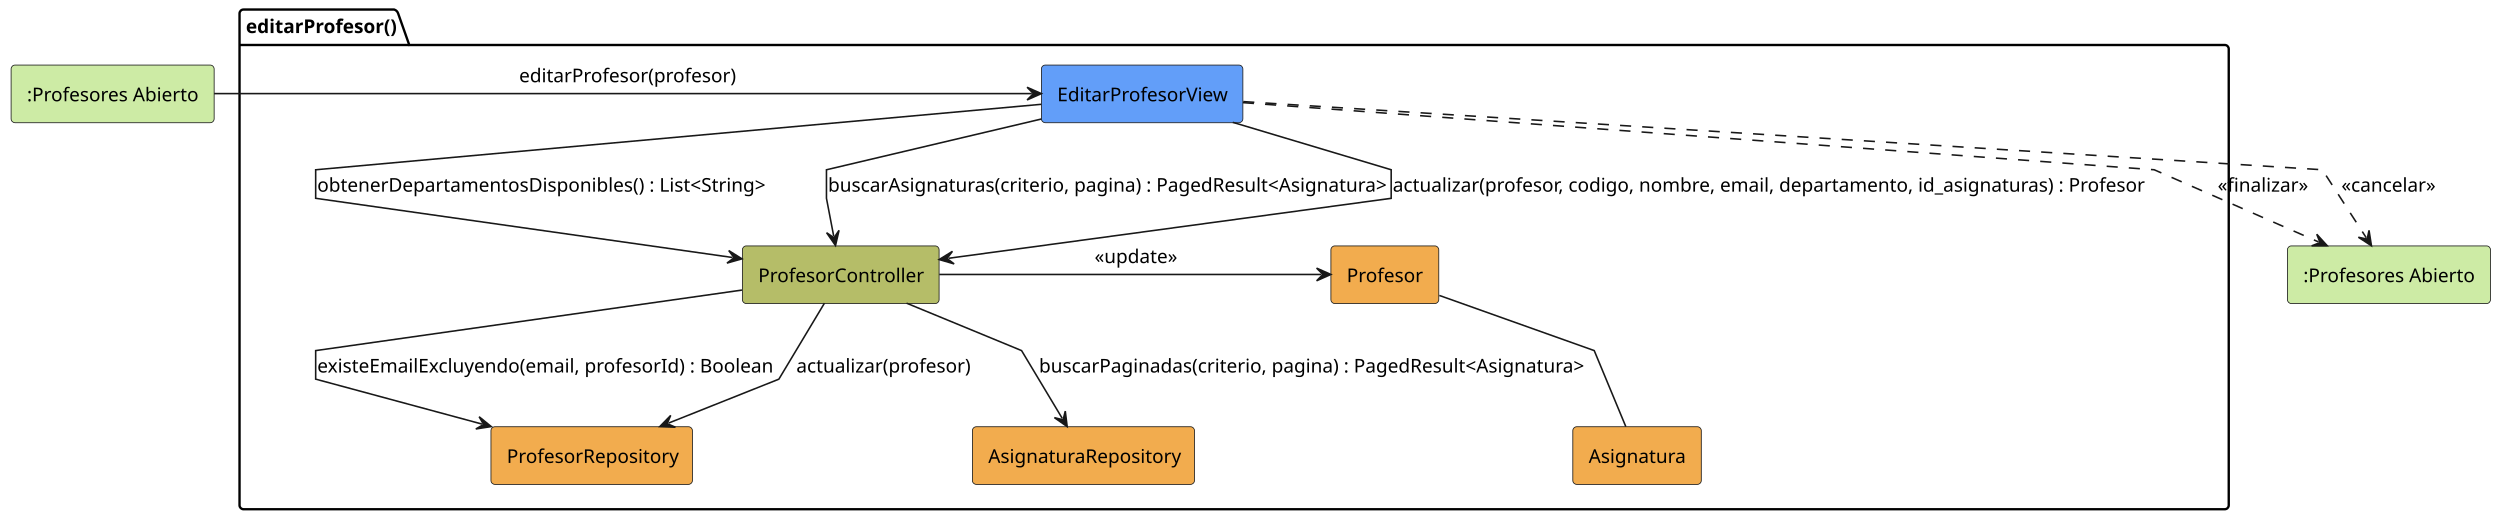
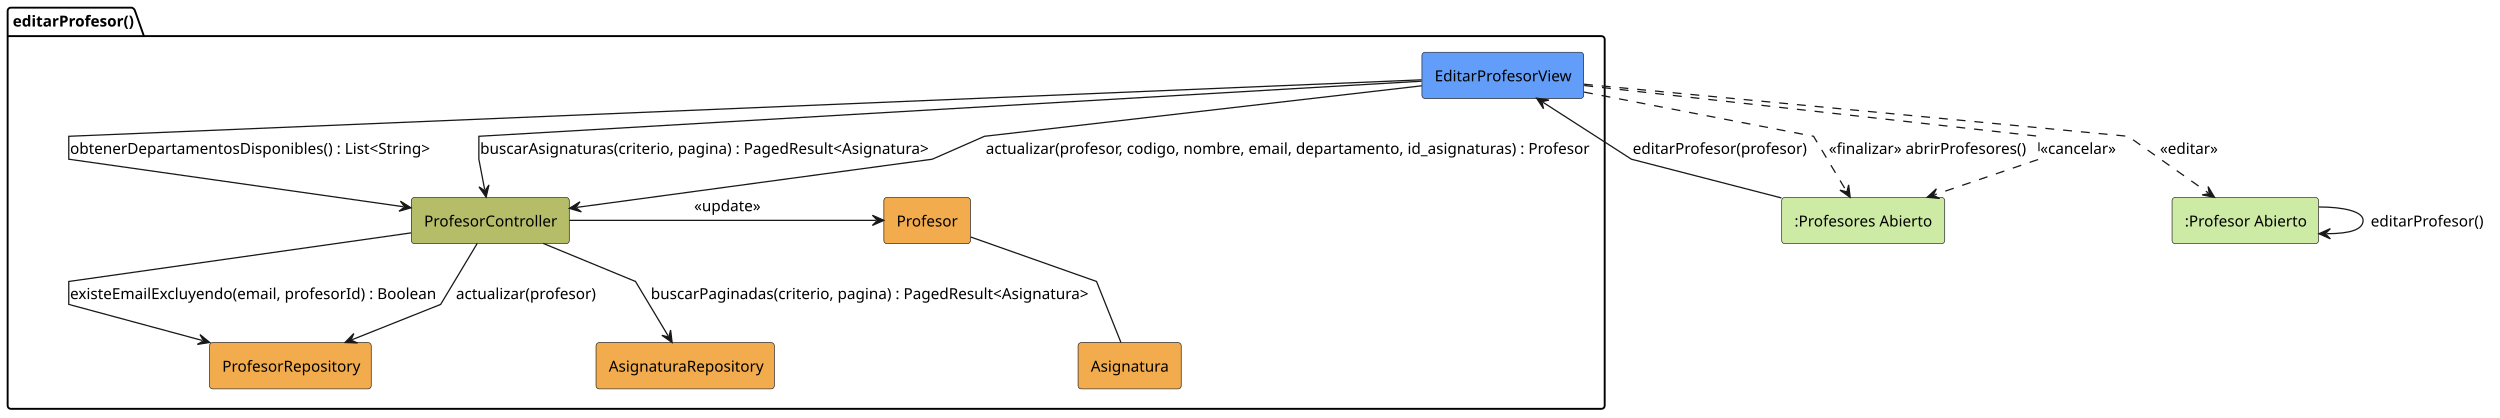
- <svg xmlns="http://www.w3.org/2000/svg" contentStyleType="text/css" height="328px" preserveAspectRatio="none" style="width:1576px;height:328px;background:#FFFFFF;" version="1.1" viewBox="0 0 1576 328" width="1576px" zoomAndPan="magnify">
+ <svg xmlns="http://www.w3.org/2000/svg" contentStyleType="text/css" height="328px" preserveAspectRatio="none" style="width:1963px;height:328px;background:#FFFFFF;" version="1.1" viewBox="0 0 1963 328" width="1963px" zoomAndPan="magnify">
  <defs />
  <g>
    <g id="cluster_editarProfesor">
-       <path d="M153.5,6.016 L248.5,6.016 A3.75,3.75 0 0 1 251,8.516 L258,28.36 L1402.5,28.36 A2.5,2.5 0 0 1 1405,30.86 L1405,318.516 A2.5,2.5 0 0 1 1402.5,321.016 L153.5,321.016 A2.5,2.5 0 0 1 151,318.516 L151,8.516 A2.5,2.5 0 0 1 153.5,6.016 " fill="none" style="stroke:#000000;stroke-width:1.5;" />
-       <line style="stroke:#000000;stroke-width:1.5;" x1="151" x2="258" y1="28.36" y2="28.36" />
-       <text fill="#000000" font-family="sans-serif" font-size="12" font-weight="bold" lengthAdjust="spacing" textLength="94" x="155" y="20.844">editarProfesor()</text>
+       <path d="M8.5,6.016 L103.5,6.016 A3.75,3.75 0 0 1 106,8.516 L113,28.36 L1257.5,28.36 A2.5,2.5 0 0 1 1260,30.86 L1260,318.516 A2.5,2.5 0 0 1 1257.5,321.016 L8.5,321.016 A2.5,2.5 0 0 1 6,318.516 L6,8.516 A2.5,2.5 0 0 1 8.5,6.016 " fill="none" style="stroke:#000000;stroke-width:1.5;" />
+       <line style="stroke:#000000;stroke-width:1.5;" x1="6" x2="113" y1="28.36" y2="28.36" />
+       <text fill="#000000" font-family="sans-serif" font-size="12" font-weight="bold" lengthAdjust="spacing" textLength="94" x="10" y="20.844">editarProfesor()</text>
    </g>
    <g id="elem_EditarProfesorView">
-       <rect fill="#629EF9" height="36.344" rx="2.5" ry="2.5" style="stroke:#181818;stroke-width:0.5;" width="127" x="656.5" y="41.016" />
-       <text fill="#000000" font-family="sans-serif" font-size="12" lengthAdjust="spacing" textLength="107" x="666.5" y="63.844">EditarProfesorView</text>
+       <rect fill="#629EF9" height="36.344" rx="2.5" ry="2.5" style="stroke:#181818;stroke-width:0.5;" width="127" x="1116.5" y="41.016" />
+       <text fill="#000000" font-family="sans-serif" font-size="12" lengthAdjust="spacing" textLength="107" x="1126.5" y="63.844">EditarProfesorView</text>
    </g>
    <g id="elem_ProfesorController">
-       <rect fill="#B5BD68" height="36.344" rx="2.5" ry="2.5" style="stroke:#181818;stroke-width:0.5;" width="124" x="468" y="155.016" />
-       <text fill="#000000" font-family="sans-serif" font-size="12" lengthAdjust="spacing" textLength="104" x="478" y="177.844">ProfesorController</text>
+       <rect fill="#B5BD68" height="36.344" rx="2.5" ry="2.5" style="stroke:#181818;stroke-width:0.5;" width="124" x="323" y="155.016" />
+       <text fill="#000000" font-family="sans-serif" font-size="12" lengthAdjust="spacing" textLength="104" x="333" y="177.844">ProfesorController</text>
    </g>
    <g id="elem_ProfesorRepository">
-       <rect fill="#F2AC4E" height="36.344" rx="2.5" ry="2.5" style="stroke:#181818;stroke-width:0.5;" width="127" x="309.5" y="269.016" />
-       <text fill="#000000" font-family="sans-serif" font-size="12" lengthAdjust="spacing" textLength="107" x="319.5" y="291.844">ProfesorRepository</text>
+       <rect fill="#F2AC4E" height="36.344" rx="2.5" ry="2.5" style="stroke:#181818;stroke-width:0.5;" width="127" x="164.5" y="269.016" />
+       <text fill="#000000" font-family="sans-serif" font-size="12" lengthAdjust="spacing" textLength="107" x="174.5" y="291.844">ProfesorRepository</text>
    </g>
    <g id="elem_AsignaturaRepository">
-       <rect fill="#F2AC4E" height="36.344" rx="2.5" ry="2.5" style="stroke:#181818;stroke-width:0.5;" width="140" x="613" y="269.016" />
-       <text fill="#000000" font-family="sans-serif" font-size="12" lengthAdjust="spacing" textLength="120" x="623" y="291.844">AsignaturaRepository</text>
+       <rect fill="#F2AC4E" height="36.344" rx="2.5" ry="2.5" style="stroke:#181818;stroke-width:0.5;" width="140" x="468" y="269.016" />
+       <text fill="#000000" font-family="sans-serif" font-size="12" lengthAdjust="spacing" textLength="120" x="478" y="291.844">AsignaturaRepository</text>
    </g>
    <g id="elem_Profesor">
-       <rect fill="#F2AC4E" height="36.344" rx="2.5" ry="2.5" style="stroke:#181818;stroke-width:0.5;" width="68" x="839" y="155.016" />
-       <text fill="#000000" font-family="sans-serif" font-size="12" lengthAdjust="spacing" textLength="48" x="849" y="177.844">Profesor</text>
+       <rect fill="#F2AC4E" height="36.344" rx="2.5" ry="2.5" style="stroke:#181818;stroke-width:0.5;" width="68" x="694" y="155.016" />
+       <text fill="#000000" font-family="sans-serif" font-size="12" lengthAdjust="spacing" textLength="48" x="704" y="177.844">Profesor</text>
    </g>
    <g id="elem_Asignatura">
-       <rect fill="#F2AC4E" height="36.344" rx="2.5" ry="2.5" style="stroke:#181818;stroke-width:0.5;" width="81" x="991.5" y="269.016" />
-       <text fill="#000000" font-family="sans-serif" font-size="12" lengthAdjust="spacing" textLength="61" x="1001.5" y="291.844">Asignatura</text>
+       <rect fill="#F2AC4E" height="36.344" rx="2.5" ry="2.5" style="stroke:#181818;stroke-width:0.5;" width="81" x="846.5" y="269.016" />
+       <text fill="#000000" font-family="sans-serif" font-size="12" lengthAdjust="spacing" textLength="61" x="856.5" y="291.844">Asignatura</text>
    </g>
    <g id="elem_ProfesoresAbierto">
-       <rect fill="#CDEBA5" height="36.344" rx="2.5" ry="2.5" style="stroke:#181818;stroke-width:0.5;" width="128" x="7" y="41.016" />
-       <text fill="#000000" font-family="sans-serif" font-size="12" lengthAdjust="spacing" textLength="108" x="17" y="63.844">:Profesores Abierto</text>
+       <rect fill="#CDEBA5" height="36.344" rx="2.5" ry="2.5" style="stroke:#181818;stroke-width:0.5;" width="128" x="1399" y="155.016" />
+       <text fill="#000000" font-family="sans-serif" font-size="12" lengthAdjust="spacing" textLength="108" x="1409" y="177.844">:Profesores Abierto</text>
    </g>
-     <g id="elem_ProfesoresAbiertoSalida">
-       <rect fill="#CDEBA5" height="36.344" rx="2.5" ry="2.5" style="stroke:#181818;stroke-width:0.5;" width="128" x="1442" y="155.016" />
-       <text fill="#000000" font-family="sans-serif" font-size="12" lengthAdjust="spacing" textLength="108" x="1452" y="177.844">:Profesores Abierto</text>
+     <g id="elem_ProfesorAbierto">
+       <rect fill="#CDEBA5" height="36.344" rx="2.5" ry="2.5" style="stroke:#181818;stroke-width:0.5;" width="115" x="1705.5" y="155.016" />
+       <text fill="#000000" font-family="sans-serif" font-size="12" lengthAdjust="spacing" textLength="95" x="1715.5" y="177.844">:Profesor Abierto</text>
    </g>
    <g id="link_ProfesoresAbierto_EditarProfesorView">
-       <path d="M135,59.016 C259.4,59.016 526.46,59.016 650.47,59.016 " fill="none" id="ProfesoresAbierto-to-EditarProfesorView" style="stroke:#181818;stroke-width:1.0;" />
-       <polygon fill="#181818" points="656.47,59.016,647.47,55.016,651.47,59.016,647.47,63.016,656.47,59.016" style="stroke:#181818;stroke-width:1.0;" />
-       <text fill="#000000" font-family="sans-serif" font-size="12" lengthAdjust="spacing" textLength="137" x="327.25" y="51.844">editarProfesor(profesor)</text>
+       <path d="M1398.83,155.446 C1346.43,141.916 1281,125.016 1281,125.016 C1281,125.016 1241.505,99.604 1211.585,80.344 " fill="none" id="ProfesoresAbierto-to-EditarProfesorView" style="stroke:#181818;stroke-width:1.0;" />
+       <polygon fill="#181818" points="1206.54,77.096,1211.943,85.331,1210.744,79.802,1216.273,78.604,1206.54,77.096" style="stroke:#181818;stroke-width:1.0;" />
+       <text fill="#000000" font-family="sans-serif" font-size="12" lengthAdjust="spacing" textLength="137" x="1282" y="120.844">editarProfesor(profesor)</text>
+     </g>
+     <g id="link_EditarProfesorView_ProfesoresAbierto">
+       <path d="M1243.79,72.306 C1316.08,86.226 1424,107.016 1424,107.016 C1424,107.016 1438.114,130.53 1449.664,149.79 " fill="none" id="EditarProfesorView-to-ProfesoresAbierto" style="stroke:#181818;stroke-width:1.0;stroke-dasharray:7.0,7.0;" />
+       <polygon fill="#181818" points="1452.75,154.936,1451.552,145.16,1450.178,150.648,1444.691,149.275,1452.75,154.936" style="stroke:#181818;stroke-width:1.0;" />
+       <text fill="#000000" font-family="sans-serif" font-size="12" lengthAdjust="spacing" textLength="156" x="1436" y="120.844">«finalizar» abrirProfesores()</text>
+     </g>
+     <g id="link_EditarProfesorView_ProfesoresAbierto">
+       <path d="M1243.94,67.156 C1361.71,80.306 1601,107.016 1601,107.016 C1601,107.016 1601,125.016 1601,125.016 C1601,125.016 1558.35,139.542 1518.89,152.982 " fill="none" id="EditarProfesorView-to-ProfesoresAbierto-1" style="stroke:#181818;stroke-width:1.0;stroke-dasharray:7.0,7.0;" />
+       <polygon fill="#181818" points="1513.21,154.916,1523.019,155.801,1517.943,153.304,1520.44,148.228,1513.21,154.916" style="stroke:#181818;stroke-width:1.0;" />
+       <text fill="#000000" font-family="sans-serif" font-size="12" lengthAdjust="spacing" textLength="60" x="1602" y="120.844">«cancelar»</text>
    </g>
    <g id="link_EditarProfesorView_ProfesorController">
-       <path d="M656.38,65.756 C517.39,78.296 199,107.016 199,107.016 C199,107.016 199,125.016 199,125.016 C199,125.016 365.92,148.712 461.8,162.332 " fill="none" id="EditarProfesorView-to-ProfesorController" style="stroke:#181818;stroke-width:1.0;" />
-       <polygon fill="#181818" points="467.74,163.176,459.392,157.95,462.79,162.473,458.267,165.87,467.74,163.176" style="stroke:#181818;stroke-width:1.0;" />
-       <text fill="#000000" font-family="sans-serif" font-size="12" lengthAdjust="spacing" textLength="280" x="200" y="120.844">obtenerDepartamentosDisponibles() : List&lt;String&gt;</text>
+       <path d="M1116.24,62.676 C878.04,72.616 54,107.016 54,107.016 C54,107.016 54,125.016 54,125.016 C54,125.016 220.92,148.712 316.8,162.332 " fill="none" id="EditarProfesorView-to-ProfesorController" style="stroke:#181818;stroke-width:1.0;" />
+       <polygon fill="#181818" points="322.74,163.176,314.392,157.95,317.79,162.473,313.267,165.87,322.74,163.176" style="stroke:#181818;stroke-width:1.0;" />
+       <text fill="#000000" font-family="sans-serif" font-size="12" lengthAdjust="spacing" textLength="280" x="55" y="120.844">obtenerDepartamentosDisponibles() : List&lt;String&gt;</text>
    </g>
    <g id="link_EditarProfesorView_ProfesorController">
-       <path d="M656.49,75.016 C598.25,88.776 521,107.016 521,107.016 C521,107.016 521,125.016 521,125.016 C521,125.016 523.001,135.473 525.572,148.893 " fill="none" id="EditarProfesorView-to-ProfesorController-1" style="stroke:#181818;stroke-width:1.0;" />
-       <polygon fill="#181818" points="526.7,154.786,528.936,145.194,525.76,149.875,521.079,146.699,526.7,154.786" style="stroke:#181818;stroke-width:1.0;" />
-       <text fill="#000000" font-family="sans-serif" font-size="12" lengthAdjust="spacing" textLength="350" x="522" y="120.844">buscarAsignaturas(criterio, pagina) : PagedResult&lt;Asignatura&gt;</text>
+       <path d="M1116.24,63.746 C926.08,74.856 376,107.016 376,107.016 C376,107.016 376,125.016 376,125.016 C376,125.016 378.002,135.473 380.572,148.893 " fill="none" id="EditarProfesorView-to-ProfesorController-1" style="stroke:#181818;stroke-width:1.0;" />
+       <polygon fill="#181818" points="381.7,154.786,383.936,145.194,380.76,149.875,376.079,146.699,381.7,154.786" style="stroke:#181818;stroke-width:1.0;" />
+       <text fill="#000000" font-family="sans-serif" font-size="12" lengthAdjust="spacing" textLength="350" x="377" y="120.844">buscarAsignaturas(criterio, pagina) : PagedResult&lt;Asignatura&gt;</text>
    </g>
    <g id="link_EditarProfesorView_ProfesorController">
-       <path d="M777.12,77.116 C822.01,90.556 877,107.016 877,107.016 C877,107.016 877,125.016 877,125.016 C877,125.016 697.796,149.291 597.986,162.811 " fill="none" id="EditarProfesorView-to-ProfesorController-2" style="stroke:#181818;stroke-width:1.0;" />
-       <polygon fill="#181818" points="592.04,163.616,601.495,166.372,596.995,162.945,600.422,158.444,592.04,163.616" style="stroke:#181818;stroke-width:1.0;" />
-       <text fill="#000000" font-family="sans-serif" font-size="12" lengthAdjust="spacing" textLength="471" x="878" y="120.844">actualizar(profesor, codigo, nombre, email, departamento, id_asignaturas) : Profesor</text>
+       <path d="M1116.41,67.356 C1001.94,80.576 773,107.016 773,107.016 C773,107.016 732,125.016 732,125.016 C732,125.016 552.796,149.291 452.986,162.811 " fill="none" id="EditarProfesorView-to-ProfesorController-2" style="stroke:#181818;stroke-width:1.0;" />
+       <polygon fill="#181818" points="447.04,163.616,456.495,166.372,451.995,162.945,455.422,158.444,447.04,163.616" style="stroke:#181818;stroke-width:1.0;" />
+       <text fill="#000000" font-family="sans-serif" font-size="12" lengthAdjust="spacing" textLength="471" x="774" y="120.844">actualizar(profesor, codigo, nombre, email, departamento, id_asignaturas) : Profesor</text>
    </g>
    <g id="link_ProfesorController_AsignaturaRepository">
-       <path d="M571.48,191.116 C604.07,204.556 644,221.016 644,221.016 C644,221.016 658.114,244.53 669.664,263.79 " fill="none" id="ProfesorController-to-AsignaturaRepository" style="stroke:#181818;stroke-width:1.0;" />
-       <polygon fill="#181818" points="672.75,268.936,671.552,259.16,670.178,264.648,664.691,263.275,672.75,268.936" style="stroke:#181818;stroke-width:1.0;" />
-       <text fill="#000000" font-family="sans-serif" font-size="12" lengthAdjust="spacing" textLength="341" x="655" y="234.844">buscarPaginadas(criterio, pagina) : PagedResult&lt;Asignatura&gt;</text>
+       <path d="M426.48,191.116 C459.07,204.556 499,221.016 499,221.016 C499,221.016 513.114,244.53 524.664,263.79 " fill="none" id="ProfesorController-to-AsignaturaRepository" style="stroke:#181818;stroke-width:1.0;" />
+       <polygon fill="#181818" points="527.75,268.936,526.552,259.16,525.178,264.648,519.691,263.275,527.75,268.936" style="stroke:#181818;stroke-width:1.0;" />
+       <text fill="#000000" font-family="sans-serif" font-size="12" lengthAdjust="spacing" textLength="341" x="511" y="234.844">buscarPaginadas(criterio, pagina) : PagedResult&lt;Asignatura&gt;</text>
    </g>
    <g id="link_ProfesorController_ProfesorRepository">
-       <path d="M467.74,182.856 C371.86,196.476 199,221.016 199,221.016 C199,221.016 199,239.016 199,239.016 C199,239.016 254.148,253.911 303.898,267.351 " fill="none" id="ProfesorController-to-ProfesorRepository" style="stroke:#181818;stroke-width:1.0;" />
-       <polygon fill="#181818" points="309.69,268.916,302.045,262.707,304.863,267.612,299.958,270.43,309.69,268.916" style="stroke:#181818;stroke-width:1.0;" />
-       <text fill="#000000" font-family="sans-serif" font-size="12" lengthAdjust="spacing" textLength="286" x="200" y="234.844">existeEmailExcluyendo(email, profesorId) : Boolean</text>
+       <path d="M322.74,182.856 C226.86,196.476 54,221.016 54,221.016 C54,221.016 54,239.016 54,239.016 C54,239.016 109.148,253.911 158.898,267.351 " fill="none" id="ProfesorController-to-ProfesorRepository" style="stroke:#181818;stroke-width:1.0;" />
+       <polygon fill="#181818" points="164.69,268.916,157.045,262.707,159.863,267.612,154.958,270.43,164.69,268.916" style="stroke:#181818;stroke-width:1.0;" />
+       <text fill="#000000" font-family="sans-serif" font-size="12" lengthAdjust="spacing" textLength="286" x="55" y="234.844">existeEmailExcluyendo(email, profesorId) : Boolean</text>
    </g>
    <g id="link_ProfesorController_ProfesorRepository">
-       <path d="M519.75,191.096 C508.2,210.356 491,239.016 491,239.016 C491,239.016 455.244,253.256 421.504,266.696 " fill="none" id="ProfesorController-to-ProfesorRepository-1" style="stroke:#181818;stroke-width:1.0;" />
-       <polygon fill="#181818" points="415.93,268.916,425.771,269.301,420.575,267.066,422.811,261.869,415.93,268.916" style="stroke:#181818;stroke-width:1.0;" />
-       <text fill="#000000" font-family="sans-serif" font-size="12" lengthAdjust="spacing" textLength="111" x="502" y="234.844">actualizar(profesor)</text>
+       <path d="M374.75,191.096 C363.2,210.356 346,239.016 346,239.016 C346,239.016 310.244,253.256 276.504,266.696 " fill="none" id="ProfesorController-to-ProfesorRepository-1" style="stroke:#181818;stroke-width:1.0;" />
+       <polygon fill="#181818" points="270.93,268.916,280.771,269.301,275.575,267.066,277.811,261.869,270.93,268.916" style="stroke:#181818;stroke-width:1.0;" />
+       <text fill="#000000" font-family="sans-serif" font-size="12" lengthAdjust="spacing" textLength="111" x="358" y="234.844">actualizar(profesor)</text>
    </g>
    <g id="link_ProfesorController_Profesor">
-       <path d="M592.11,173.016 C664.51,173.016 775.54,173.016 832.98,173.016 " fill="none" id="ProfesorController-to-Profesor" style="stroke:#181818;stroke-width:1.0;" />
-       <polygon fill="#181818" points="838.98,173.016,829.98,169.016,833.98,173.016,829.98,177.016,838.98,173.016" style="stroke:#181818;stroke-width:1.0;" />
-       <text fill="#000000" font-family="sans-serif" font-size="12" lengthAdjust="spacing" textLength="51" x="690" y="165.844">«update»</text>
+       <path d="M447.11,173.016 C519.51,173.016 630.54,173.016 687.98,173.016 " fill="none" id="ProfesorController-to-Profesor" style="stroke:#181818;stroke-width:1.0;" />
+       <polygon fill="#181818" points="693.98,173.016,684.98,169.016,688.98,173.016,684.98,177.016,693.98,173.016" style="stroke:#181818;stroke-width:1.0;" />
+       <text fill="#000000" font-family="sans-serif" font-size="12" lengthAdjust="spacing" textLength="51" x="545" y="165.844">«update»</text>
    </g>
    <g id="link_Profesor_Asignatura">
-       <path d="M907.34,186.246 C946.45,200.166 1005,221.016 1005,221.016 C1005,221.016 1016.91,249.676 1024.91,268.936 " fill="none" id="Profesor-Asignatura" style="stroke:#181818;stroke-width:1.0;" />
+       <path d="M762.25,186.116 C801.66,200.046 861,221.016 861,221.016 C861,221.016 872.47,249.676 880.17,268.936 " fill="none" id="Profesor-Asignatura" style="stroke:#181818;stroke-width:1.0;" />
    </g>
-     <g id="link_EditarProfesorView_ProfesoresAbiertoSalida">
-       <path d="M783.51,64.696 C944.88,76.586 1358,107.016 1358,107.016 C1358,107.016 1417.766,133.263 1461.617,152.523 " fill="none" id="EditarProfesorView-to-ProfesoresAbiertoSalida" style="stroke:#181818;stroke-width:1.0;stroke-dasharray:7.0,7.0;" />
-       <polygon fill="#181818" points="1467.11,154.936,1460.478,147.654,1462.532,152.925,1457.261,154.979,1467.11,154.936" style="stroke:#181818;stroke-width:1.0;" />
-       <text fill="#000000" font-family="sans-serif" font-size="12" lengthAdjust="spacing" textLength="57" x="1398" y="120.844">«finalizar»</text>
+     <g id="link_EditarProfesorView_ProfesorAbierto">
+       <path d="M1243.69,66.116 C1376.54,78.826 1671,107.016 1671,107.016 C1671,107.016 1706.67,132.214 1733.93,151.474 " fill="none" id="EditarProfesorView-to-ProfesorAbierto" style="stroke:#181818;stroke-width:1.0;stroke-dasharray:7.0,7.0;" />
+       <polygon fill="#181818" points="1738.83,154.936,1733.788,146.476,1734.746,152.051,1729.171,153.01,1738.83,154.936" style="stroke:#181818;stroke-width:1.0;" />
+       <text fill="#000000" font-family="sans-serif" font-size="12" lengthAdjust="spacing" textLength="45" x="1696" y="120.844">«editar»</text>
    </g>
-     <g id="link_EditarProfesorView_ProfesoresAbiertoSalida">
-       <path d="M783.75,64.046 C963.95,75.426 1464,107.016 1464,107.016 C1464,107.016 1479.265,130.636 1491.705,149.896 " fill="none" id="EditarProfesorView-to-ProfesoresAbiertoSalida-1" style="stroke:#181818;stroke-width:1.0;stroke-dasharray:7.0,7.0;" />
-       <polygon fill="#181818" points="1494.96,154.936,1493.437,145.206,1492.247,150.736,1486.717,149.546,1494.96,154.936" style="stroke:#181818;stroke-width:1.0;" />
-       <text fill="#000000" font-family="sans-serif" font-size="12" lengthAdjust="spacing" textLength="60" x="1476" y="120.844">«cancelar»</text>
+     <g id="link_ProfesorAbierto_ProfesorAbierto">
+       <path d="M1820.81,162.516 C1840.08,162.516 1855.5,166.016 1855.5,173.016 C1855.5,180.016 1846.08,183.516 1826.81,183.516 " fill="none" id="ProfesorAbierto-to-ProfesorAbierto" style="stroke:#181818;stroke-width:1.0;" />
+       <polygon fill="#181818" points="1820.81,183.516,1829.81,187.516,1825.81,183.516,1829.81,179.516,1820.81,183.516" style="stroke:#181818;stroke-width:1.0;" />
+       <text fill="#000000" font-family="sans-serif" font-size="12" lengthAdjust="spacing" textLength="89" x="1861.5" y="177.844">editarProfesor()</text>
    </g>
  </g>
</svg>
